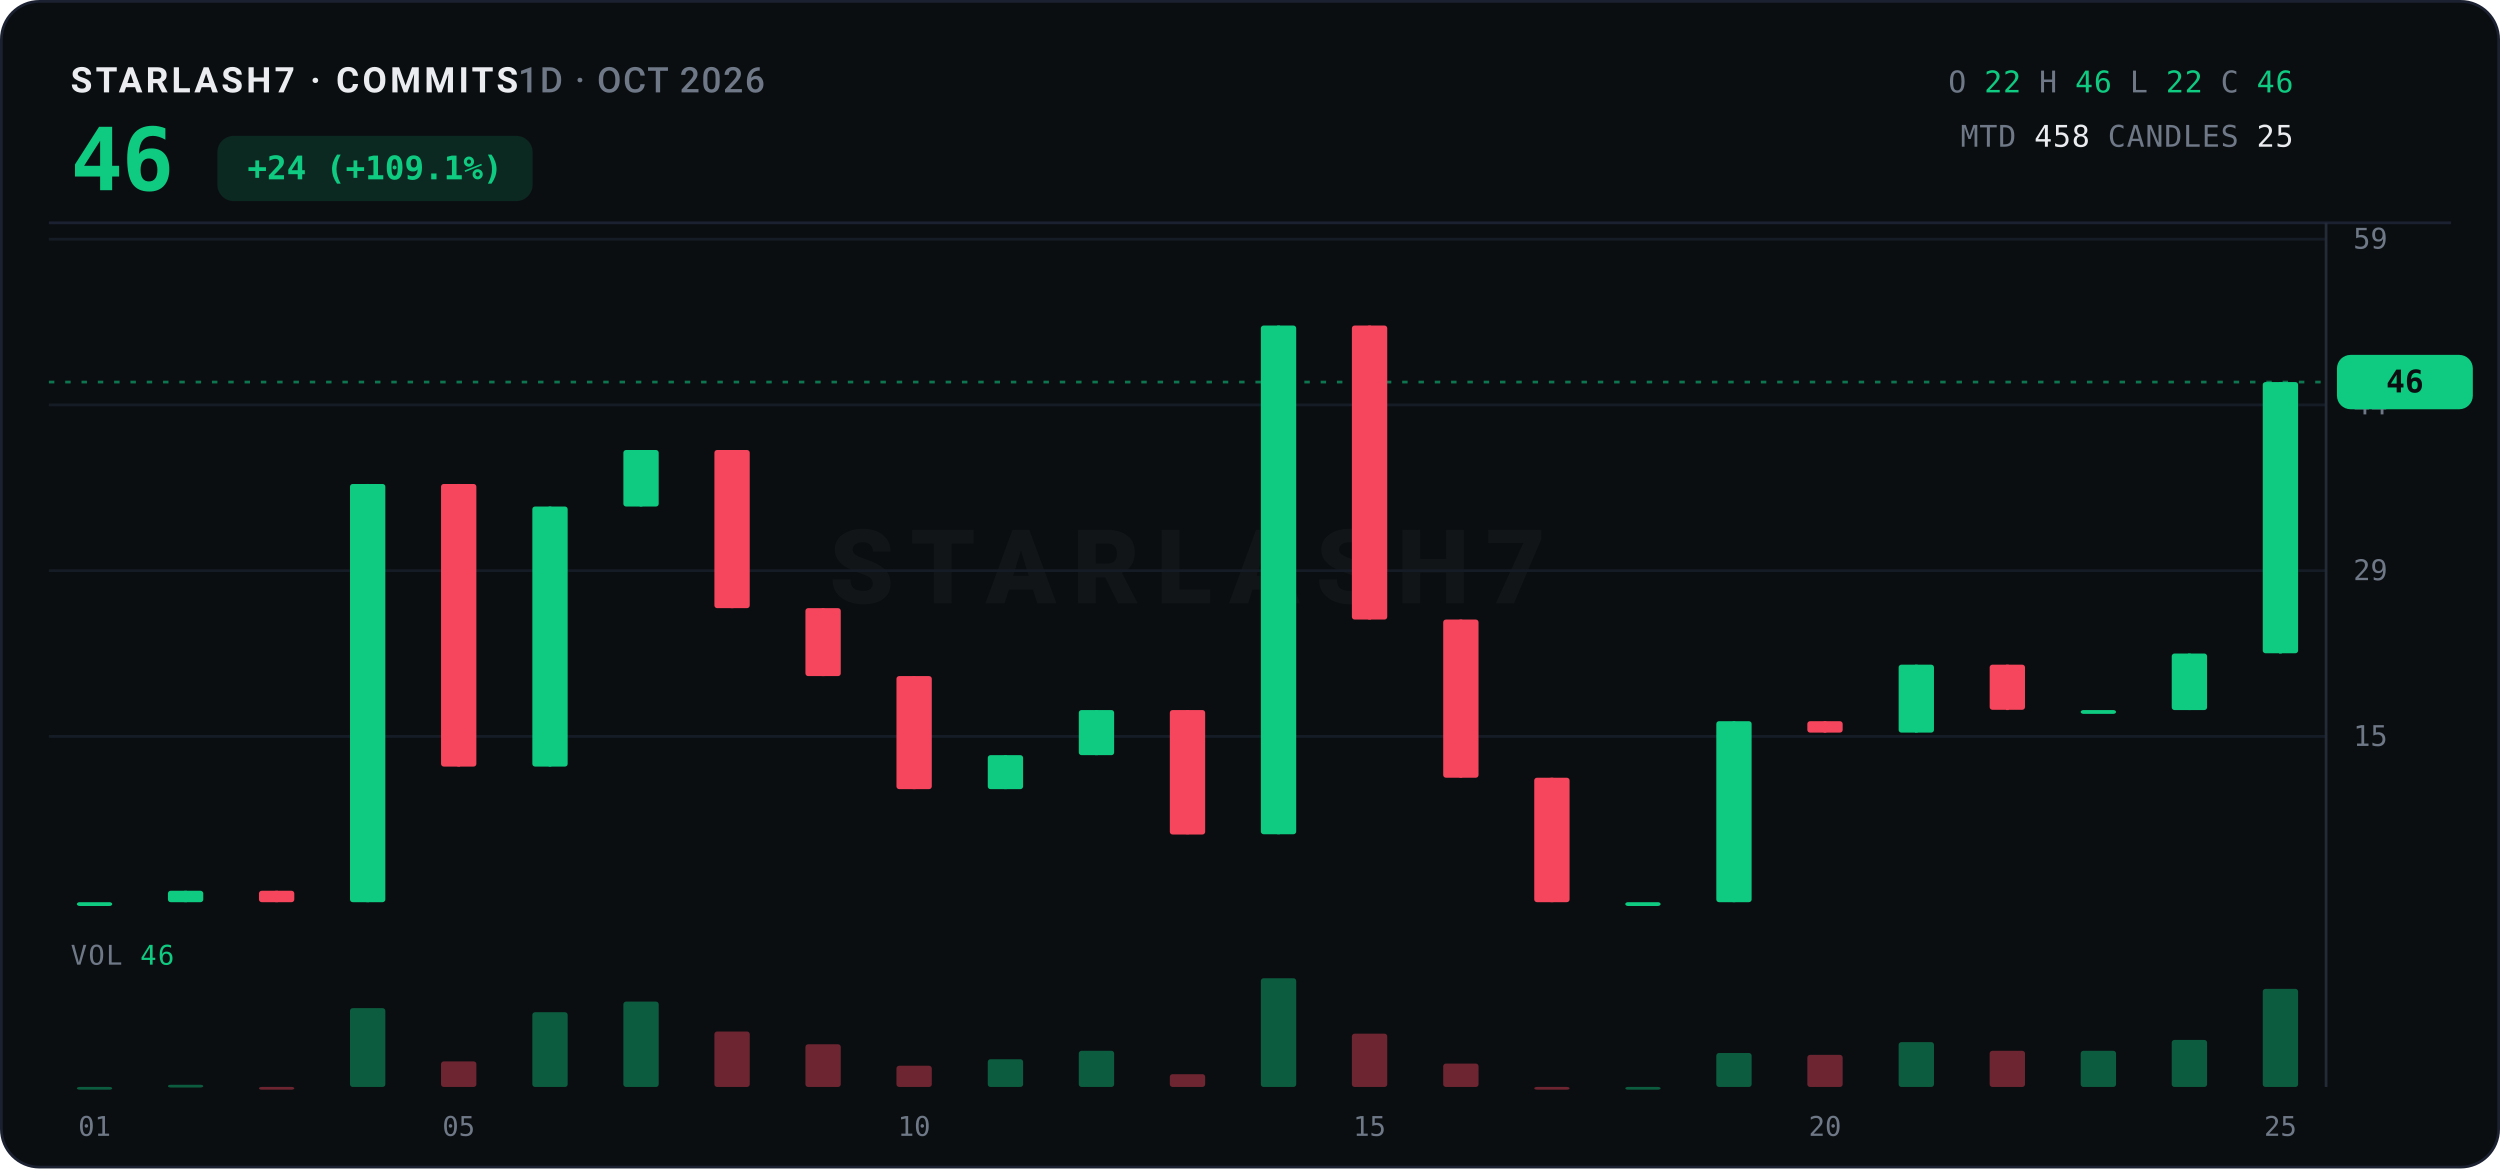
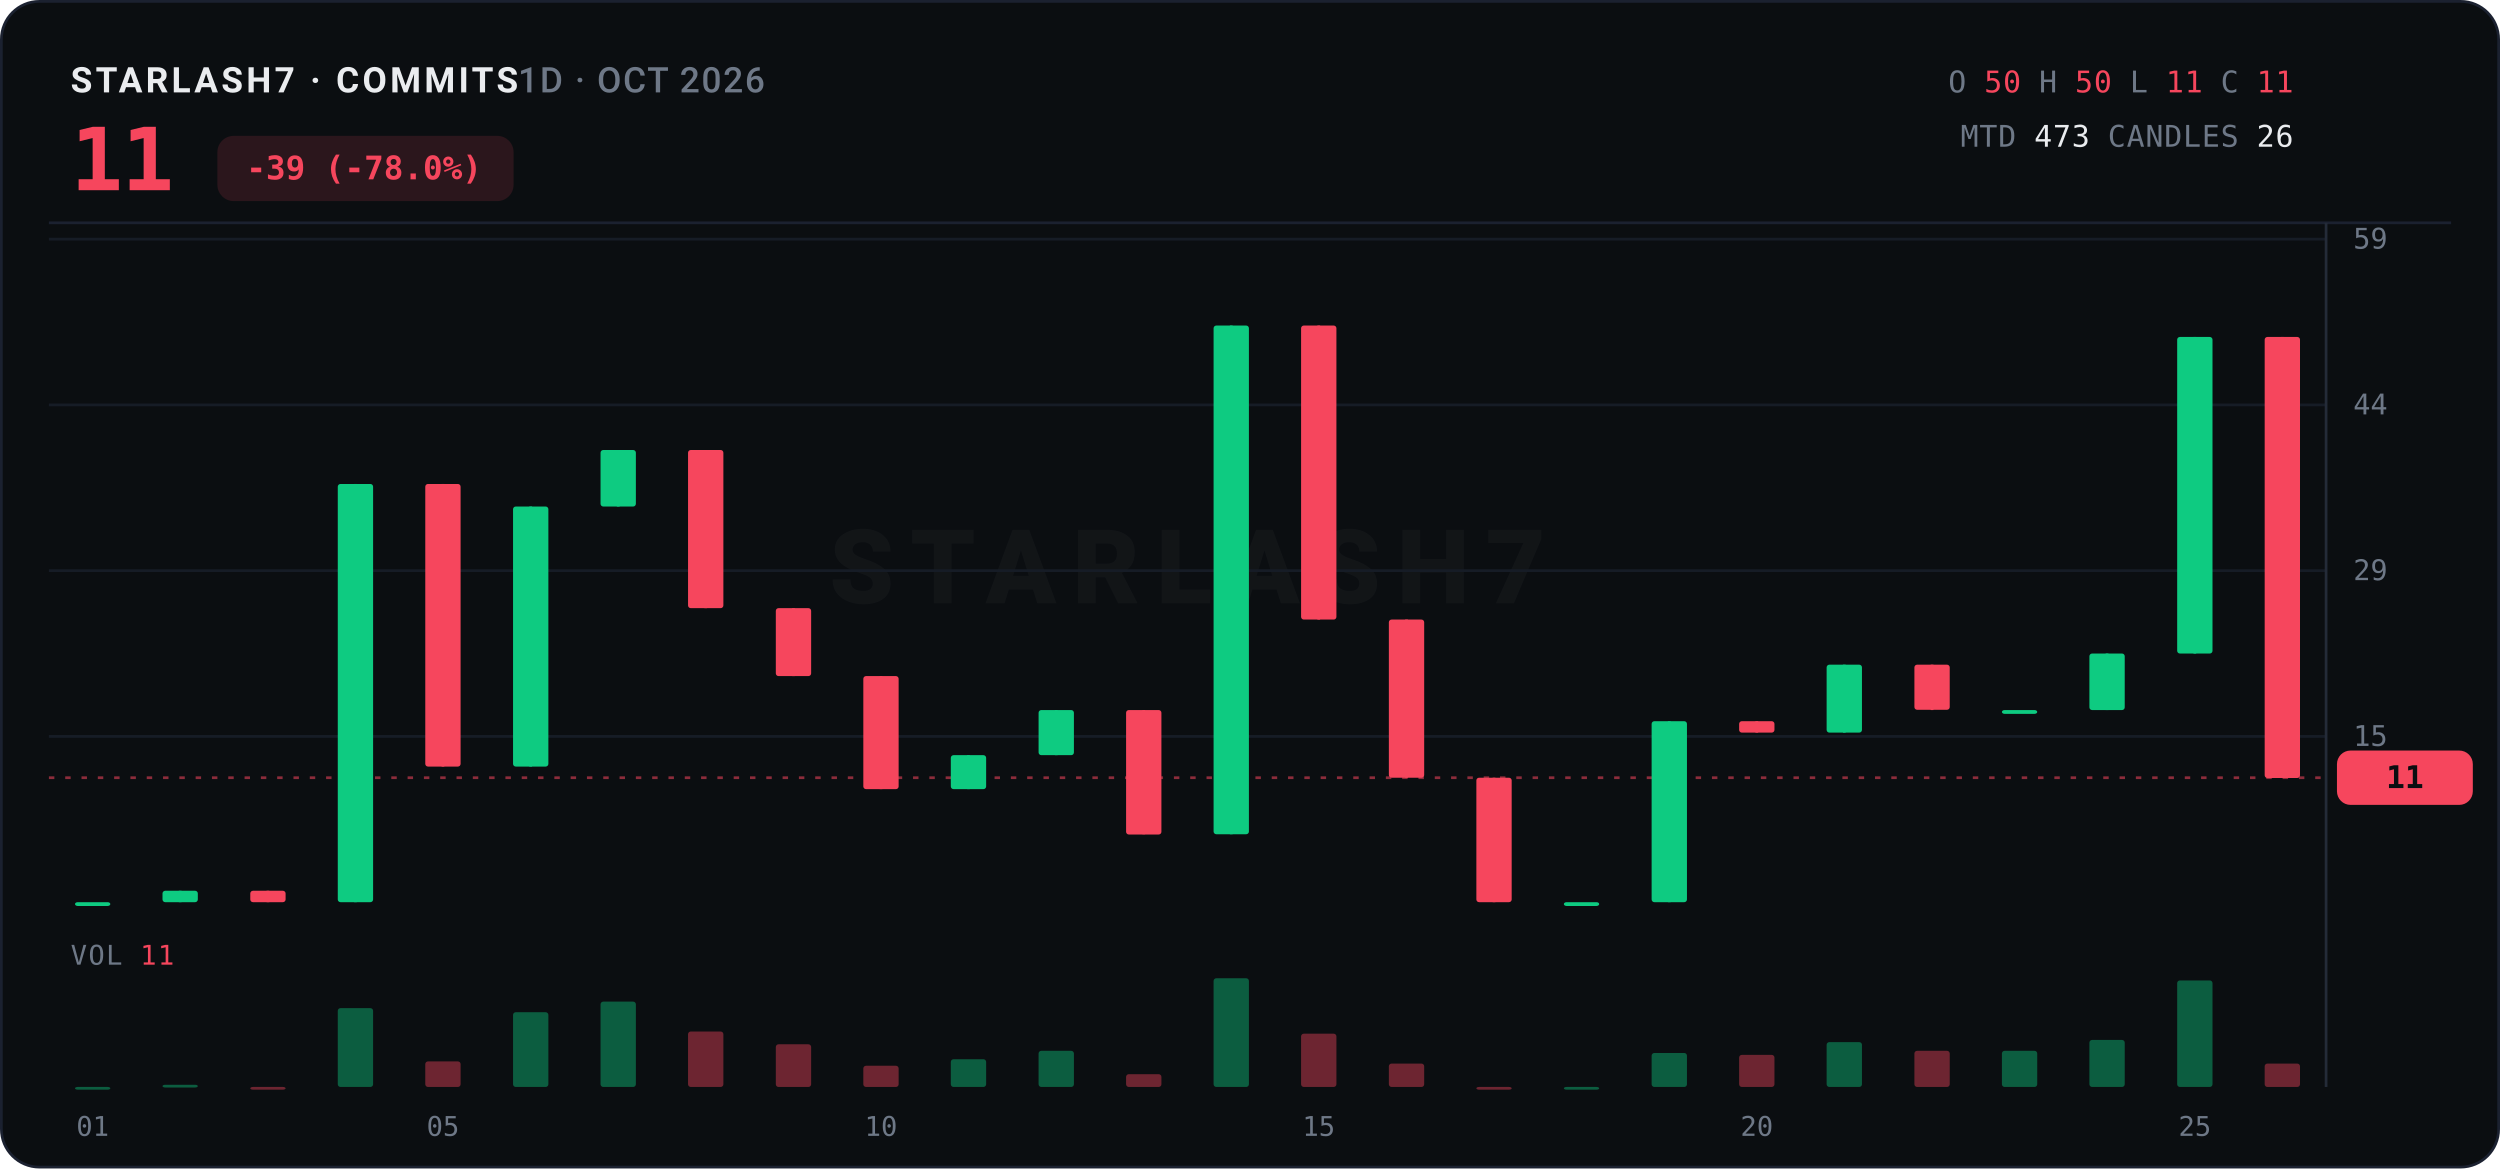
<svg xmlns="http://www.w3.org/2000/svg" width="920" height="430" viewBox="0 0 920 430">
  <rect x="0.5" y="0.5" width="919" height="429" rx="14" fill="#0B0E11" stroke="#1B2130" />
  <text x="26" y="34" font-family="ui-sans-serif,system-ui,-apple-system,'Segoe UI',Roboto,sans-serif" font-size="13" font-weight="700" letter-spacing="1.2" fill="#EAECEF">STARLASH7 · COMMITS<tspan fill="#6E7887" font-weight="500" letter-spacing="0.6">  1D · OCT 2026</tspan>
  </text>
-   <text x="26" y="70" font-family="ui-monospace,'SF Mono',SFMono-Regular,Menlo,Consolas,monospace" font-size="32" font-weight="800" fill="#0ECB81" letter-spacing="-0.5">46</text>
-   <rect x="80" y="50" width="116" height="24" rx="6" fill="#0ECB81" opacity="0.14" />
-   <text x="138" y="66" text-anchor="middle" font-family="ui-monospace,'SF Mono',SFMono-Regular,Menlo,Consolas,monospace" font-size="12" font-weight="700" fill="#0ECB81">+24 (+109.1%)</text>
+   <text x="26" y="70" font-family="ui-monospace,'SF Mono',SFMono-Regular,Menlo,Consolas,monospace" font-size="32" font-weight="800" fill="#F6465D" letter-spacing="-0.5">11</text>
+   <rect x="80" y="50" width="109" height="24" rx="6" fill="#F6465D" opacity="0.14" />
+   <text x="134" y="66" text-anchor="middle" font-family="ui-monospace,'SF Mono',SFMono-Regular,Menlo,Consolas,monospace" font-size="12" font-weight="700" fill="#F6465D">-39 (-78.0%)</text>
  <text x="844" y="34" text-anchor="end" font-family="ui-monospace,'SF Mono',SFMono-Regular,Menlo,Consolas,monospace" font-size="11" letter-spacing="0.3">
    <tspan fill="#6E7887">O</tspan>
-     <tspan fill="#0ECB81">22</tspan>
+     <tspan fill="#F6465D">50</tspan>
    <tspan fill="#6E7887">H</tspan>
-     <tspan fill="#0ECB81">46</tspan>
+     <tspan fill="#F6465D">50</tspan>
    <tspan fill="#6E7887">L</tspan>
-     <tspan fill="#0ECB81">22</tspan>
+     <tspan fill="#F6465D">11</tspan>
    <tspan fill="#6E7887">C</tspan>
-     <tspan fill="#0ECB81">46</tspan>
+     <tspan fill="#F6465D">11</tspan>
  </text>
  <text x="844" y="54" text-anchor="end" font-family="ui-monospace,'SF Mono',SFMono-Regular,Menlo,Consolas,monospace" font-size="11" letter-spacing="0.3">
    <tspan fill="#6E7887">MTD</tspan>
-     <tspan fill="#EAECEF">458</tspan>
+     <tspan fill="#EAECEF">473</tspan>
    <tspan fill="#6E7887">CANDLES</tspan>
-     <tspan fill="#EAECEF">25</tspan>
+     <tspan fill="#EAECEF">26</tspan>
  </text>
  <line x1="18" y1="82" x2="902" y2="82" stroke="#1B2130" stroke-width="1" />
  <text x="437.0" y="222.0" text-anchor="middle" font-family="ui-sans-serif,system-ui,-apple-system,'Segoe UI',Roboto,sans-serif" font-size="38" font-weight="800" letter-spacing="6" fill="#EAECEF" opacity="0.035">STARLASH7</text>
  <line x1="18" y1="271.0" x2="856" y2="271.0" stroke="#161C26" stroke-width="1" />
  <text x="866" y="274.5" font-family="ui-monospace,'SF Mono',SFMono-Regular,Menlo,Consolas,monospace" font-size="10.5" fill="#6E7887">15</text>
  <line x1="18" y1="210.0" x2="856" y2="210.0" stroke="#161C26" stroke-width="1" />
  <text x="866" y="213.5" font-family="ui-monospace,'SF Mono',SFMono-Regular,Menlo,Consolas,monospace" font-size="10.5" fill="#6E7887">29</text>
  <line x1="18" y1="149.0" x2="856" y2="149.0" stroke="#161C26" stroke-width="1" />
  <text x="866" y="152.5" font-family="ui-monospace,'SF Mono',SFMono-Regular,Menlo,Consolas,monospace" font-size="10.5" fill="#6E7887">44</text>
  <line x1="18" y1="88.0" x2="856" y2="88.0" stroke="#161C26" stroke-width="1" />
  <text x="866" y="91.5" font-family="ui-monospace,'SF Mono',SFMono-Regular,Menlo,Consolas,monospace" font-size="10.5" fill="#6E7887">59</text>
  <line x1="856" y1="82" x2="856" y2="400" stroke="#242B38" stroke-width="1" />
-   <line x1="18" y1="140.6" x2="856" y2="140.6" stroke="#0ECB81" stroke-width="1" stroke-dasharray="2 4" opacity="0.55" />
-   <rect x="860" y="130.6" width="50" height="20" rx="5" fill="#0ECB81" />
-   <text x="885.0" y="144.4" text-anchor="middle" font-family="ui-monospace,'SF Mono',SFMono-Regular,Menlo,Consolas,monospace" font-size="11.5" font-weight="800" fill="#0B0E11">46</text>
-   <line x1="34.8" y1="332.0" x2="34.8" y2="332.0" stroke="#0ECB81" stroke-width="1" />
-   <rect x="28.3" y="332.0" width="13.0" height="1.4" rx="1" fill="#0ECB81" />
-   <line x1="68.3" y1="327.8" x2="68.3" y2="332.0" stroke="#0ECB81" stroke-width="1" />
-   <rect x="61.8" y="327.8" width="13.0" height="4.2" rx="1" fill="#0ECB81" />
-   <line x1="101.8" y1="327.8" x2="101.8" y2="332.0" stroke="#F6465D" stroke-width="1" />
-   <rect x="95.3" y="327.8" width="13.0" height="4.2" rx="1" fill="#F6465D" />
-   <line x1="135.3" y1="178.1" x2="135.3" y2="332.0" stroke="#0ECB81" stroke-width="1" />
-   <rect x="128.8" y="178.1" width="13.0" height="153.9" rx="1" fill="#0ECB81" />
-   <line x1="168.8" y1="178.1" x2="168.8" y2="282.1" stroke="#F6465D" stroke-width="1" />
-   <rect x="162.3" y="178.1" width="13.0" height="104.0" rx="1" fill="#F6465D" />
-   <line x1="202.4" y1="186.4" x2="202.4" y2="282.1" stroke="#0ECB81" stroke-width="1" />
-   <rect x="195.9" y="186.4" width="13.0" height="95.7" rx="1" fill="#0ECB81" />
-   <line x1="235.9" y1="165.6" x2="235.9" y2="186.4" stroke="#0ECB81" stroke-width="1" />
-   <rect x="229.4" y="165.6" width="13.0" height="20.8" rx="1" fill="#0ECB81" />
-   <line x1="269.4" y1="165.6" x2="269.4" y2="223.8" stroke="#F6465D" stroke-width="1" />
-   <rect x="262.9" y="165.6" width="13.0" height="58.2" rx="1" fill="#F6465D" />
-   <line x1="302.9" y1="223.8" x2="302.9" y2="248.8" stroke="#F6465D" stroke-width="1" />
-   <rect x="296.4" y="223.8" width="13.0" height="25.0" rx="1" fill="#F6465D" />
-   <line x1="336.4" y1="248.8" x2="336.4" y2="290.4" stroke="#F6465D" stroke-width="1" />
-   <rect x="329.9" y="248.8" width="13.0" height="41.6" rx="1" fill="#F6465D" />
-   <line x1="370.0" y1="277.9" x2="370.0" y2="290.4" stroke="#0ECB81" stroke-width="1" />
-   <rect x="363.5" y="277.9" width="13.0" height="12.5" rx="1" fill="#0ECB81" />
-   <line x1="403.5" y1="261.3" x2="403.5" y2="277.9" stroke="#0ECB81" stroke-width="1" />
-   <rect x="397.0" y="261.3" width="13.0" height="16.6" rx="1" fill="#0ECB81" />
-   <line x1="437.0" y1="261.3" x2="437.0" y2="307.0" stroke="#F6465D" stroke-width="1" />
-   <rect x="430.5" y="261.3" width="13.0" height="45.8" rx="1" fill="#F6465D" />
-   <line x1="470.5" y1="119.8" x2="470.5" y2="307.0" stroke="#0ECB81" stroke-width="1" />
-   <rect x="464.0" y="119.8" width="13.0" height="187.2" rx="1" fill="#0ECB81" />
-   <line x1="504.0" y1="119.8" x2="504.0" y2="228.0" stroke="#F6465D" stroke-width="1" />
-   <rect x="497.5" y="119.8" width="13.0" height="108.2" rx="1" fill="#F6465D" />
-   <line x1="537.6" y1="228.0" x2="537.6" y2="286.2" stroke="#F6465D" stroke-width="1" />
-   <rect x="531.1" y="228.0" width="13.0" height="58.2" rx="1" fill="#F6465D" />
-   <line x1="571.1" y1="286.2" x2="571.1" y2="332.0" stroke="#F6465D" stroke-width="1" />
-   <rect x="564.6" y="286.2" width="13.0" height="45.8" rx="1" fill="#F6465D" />
-   <line x1="604.6" y1="332.0" x2="604.6" y2="332.0" stroke="#0ECB81" stroke-width="1" />
-   <rect x="598.1" y="332.0" width="13.0" height="1.4" rx="1" fill="#0ECB81" />
-   <line x1="638.1" y1="265.4" x2="638.1" y2="332.0" stroke="#0ECB81" stroke-width="1" />
-   <rect x="631.6" y="265.4" width="13.0" height="66.6" rx="1" fill="#0ECB81" />
-   <line x1="671.6" y1="265.4" x2="671.6" y2="269.6" stroke="#F6465D" stroke-width="1" />
-   <rect x="665.1" y="265.4" width="13.0" height="4.2" rx="1" fill="#F6465D" />
-   <line x1="705.2" y1="244.6" x2="705.2" y2="269.6" stroke="#0ECB81" stroke-width="1" />
-   <rect x="698.7" y="244.6" width="13.0" height="25.0" rx="1" fill="#0ECB81" />
-   <line x1="738.7" y1="244.6" x2="738.7" y2="261.3" stroke="#F6465D" stroke-width="1" />
-   <rect x="732.2" y="244.6" width="13.0" height="16.6" rx="1" fill="#F6465D" />
-   <line x1="772.2" y1="261.3" x2="772.2" y2="261.3" stroke="#0ECB81" stroke-width="1" />
-   <rect x="765.7" y="261.3" width="13.0" height="1.4" rx="1" fill="#0ECB81" />
-   <line x1="805.7" y1="240.5" x2="805.7" y2="261.3" stroke="#0ECB81" stroke-width="1" />
-   <rect x="799.2" y="240.5" width="13.0" height="20.8" rx="1" fill="#0ECB81" />
-   <line x1="839.2" y1="140.6" x2="839.2" y2="240.5" stroke="#0ECB81" stroke-width="1" />
-   <rect x="832.7" y="140.6" width="13.0" height="99.8" rx="1" fill="#0ECB81" />
-   <text x="26" y="355" font-family="ui-monospace,'SF Mono',SFMono-Regular,Menlo,Consolas,monospace" font-size="10" letter-spacing="0.5" fill="#6E7887">VOL <tspan fill="#0ECB81">46</tspan>
+   <line x1="18" y1="286.2" x2="856" y2="286.2" stroke="#F6465D" stroke-width="1" stroke-dasharray="2 4" opacity="0.55" />
+   <rect x="860" y="276.2" width="50" height="20" rx="5" fill="#F6465D" />
+   <text x="885.0" y="290.0" text-anchor="middle" font-family="ui-monospace,'SF Mono',SFMono-Regular,Menlo,Consolas,monospace" font-size="11.5" font-weight="800" fill="#0B0E11">11</text>
+   <line x1="34.1" y1="332.0" x2="34.1" y2="332.0" stroke="#0ECB81" stroke-width="1" />
+   <rect x="27.6" y="332.0" width="13.0" height="1.4" rx="1" fill="#0ECB81" />
+   <line x1="66.3" y1="327.8" x2="66.3" y2="332.0" stroke="#0ECB81" stroke-width="1" />
+   <rect x="59.8" y="327.8" width="13.0" height="4.2" rx="1" fill="#0ECB81" />
+   <line x1="98.6" y1="327.8" x2="98.6" y2="332.0" stroke="#F6465D" stroke-width="1" />
+   <rect x="92.1" y="327.8" width="13.0" height="4.2" rx="1" fill="#F6465D" />
+   <line x1="130.8" y1="178.1" x2="130.8" y2="332.0" stroke="#0ECB81" stroke-width="1" />
+   <rect x="124.3" y="178.1" width="13.0" height="153.9" rx="1" fill="#0ECB81" />
+   <line x1="163.0" y1="178.1" x2="163.0" y2="282.1" stroke="#F6465D" stroke-width="1" />
+   <rect x="156.5" y="178.1" width="13.0" height="104.0" rx="1" fill="#F6465D" />
+   <line x1="195.3" y1="186.4" x2="195.3" y2="282.1" stroke="#0ECB81" stroke-width="1" />
+   <rect x="188.8" y="186.4" width="13.0" height="95.7" rx="1" fill="#0ECB81" />
+   <line x1="227.5" y1="165.6" x2="227.5" y2="186.4" stroke="#0ECB81" stroke-width="1" />
+   <rect x="221.0" y="165.6" width="13.0" height="20.8" rx="1" fill="#0ECB81" />
+   <line x1="259.7" y1="165.6" x2="259.7" y2="223.8" stroke="#F6465D" stroke-width="1" />
+   <rect x="253.2" y="165.6" width="13.0" height="58.2" rx="1" fill="#F6465D" />
+   <line x1="292.0" y1="223.8" x2="292.0" y2="248.8" stroke="#F6465D" stroke-width="1" />
+   <rect x="285.5" y="223.8" width="13.0" height="25.0" rx="1" fill="#F6465D" />
+   <line x1="324.2" y1="248.8" x2="324.2" y2="290.4" stroke="#F6465D" stroke-width="1" />
+   <rect x="317.7" y="248.8" width="13.0" height="41.6" rx="1" fill="#F6465D" />
+   <line x1="356.4" y1="277.9" x2="356.4" y2="290.4" stroke="#0ECB81" stroke-width="1" />
+   <rect x="349.9" y="277.9" width="13.0" height="12.5" rx="1" fill="#0ECB81" />
+   <line x1="388.7" y1="261.3" x2="388.7" y2="277.9" stroke="#0ECB81" stroke-width="1" />
+   <rect x="382.2" y="261.3" width="13.0" height="16.6" rx="1" fill="#0ECB81" />
+   <line x1="420.9" y1="261.3" x2="420.9" y2="307.0" stroke="#F6465D" stroke-width="1" />
+   <rect x="414.4" y="261.3" width="13.0" height="45.8" rx="1" fill="#F6465D" />
+   <line x1="453.1" y1="119.8" x2="453.1" y2="307.0" stroke="#0ECB81" stroke-width="1" />
+   <rect x="446.6" y="119.8" width="13.0" height="187.2" rx="1" fill="#0ECB81" />
+   <line x1="485.3" y1="119.8" x2="485.3" y2="228.0" stroke="#F6465D" stroke-width="1" />
+   <rect x="478.8" y="119.8" width="13.0" height="108.2" rx="1" fill="#F6465D" />
+   <line x1="517.6" y1="228.0" x2="517.6" y2="286.2" stroke="#F6465D" stroke-width="1" />
+   <rect x="511.1" y="228.0" width="13.0" height="58.2" rx="1" fill="#F6465D" />
+   <line x1="549.8" y1="286.2" x2="549.8" y2="332.0" stroke="#F6465D" stroke-width="1" />
+   <rect x="543.3" y="286.2" width="13.0" height="45.8" rx="1" fill="#F6465D" />
+   <line x1="582.0" y1="332.0" x2="582.0" y2="332.0" stroke="#0ECB81" stroke-width="1" />
+   <rect x="575.5" y="332.0" width="13.0" height="1.4" rx="1" fill="#0ECB81" />
+   <line x1="614.3" y1="265.4" x2="614.3" y2="332.0" stroke="#0ECB81" stroke-width="1" />
+   <rect x="607.8" y="265.4" width="13.0" height="66.6" rx="1" fill="#0ECB81" />
+   <line x1="646.5" y1="265.4" x2="646.5" y2="269.6" stroke="#F6465D" stroke-width="1" />
+   <rect x="640.0" y="265.4" width="13.0" height="4.2" rx="1" fill="#F6465D" />
+   <line x1="678.7" y1="244.6" x2="678.7" y2="269.6" stroke="#0ECB81" stroke-width="1" />
+   <rect x="672.2" y="244.6" width="13.0" height="25.0" rx="1" fill="#0ECB81" />
+   <line x1="711.0" y1="244.6" x2="711.0" y2="261.3" stroke="#F6465D" stroke-width="1" />
+   <rect x="704.5" y="244.6" width="13.0" height="16.6" rx="1" fill="#F6465D" />
+   <line x1="743.2" y1="261.3" x2="743.2" y2="261.3" stroke="#0ECB81" stroke-width="1" />
+   <rect x="736.7" y="261.3" width="13.0" height="1.4" rx="1" fill="#0ECB81" />
+   <line x1="775.4" y1="240.5" x2="775.4" y2="261.3" stroke="#0ECB81" stroke-width="1" />
+   <rect x="768.9" y="240.5" width="13.0" height="20.8" rx="1" fill="#0ECB81" />
+   <line x1="807.7" y1="124.0" x2="807.7" y2="240.5" stroke="#0ECB81" stroke-width="1" />
+   <rect x="801.2" y="124.0" width="13.0" height="116.5" rx="1" fill="#0ECB81" />
+   <line x1="839.9" y1="124.0" x2="839.9" y2="286.2" stroke="#F6465D" stroke-width="1" />
+   <rect x="833.4" y="124.0" width="13.0" height="162.3" rx="1" fill="#F6465D" />
+   <text x="26" y="355" font-family="ui-monospace,'SF Mono',SFMono-Regular,Menlo,Consolas,monospace" font-size="10" letter-spacing="0.5" fill="#6E7887">VOL <tspan fill="#F6465D">11</tspan>
  </text>
-   <rect x="28.3" y="400.0" width="13.0" height="1.0" rx="1" fill="#0ECB81" opacity="0.42" />
-   <rect x="61.8" y="399.2" width="13.0" height="1.0" rx="1" fill="#0ECB81" opacity="0.42" />
-   <rect x="95.3" y="400.0" width="13.0" height="1.0" rx="1" fill="#F6465D" opacity="0.42" />
-   <rect x="128.8" y="371.0" width="13.0" height="29.0" rx="1" fill="#0ECB81" opacity="0.42" />
-   <rect x="162.3" y="390.6" width="13.0" height="9.4" rx="1" fill="#F6465D" opacity="0.42" />
-   <rect x="195.9" y="372.5" width="13.0" height="27.5" rx="1" fill="#0ECB81" opacity="0.42" />
-   <rect x="229.4" y="368.6" width="13.0" height="31.4" rx="1" fill="#0ECB81" opacity="0.42" />
-   <rect x="262.9" y="379.6" width="13.0" height="20.4" rx="1" fill="#F6465D" opacity="0.42" />
-   <rect x="296.4" y="384.3" width="13.0" height="15.7" rx="1" fill="#F6465D" opacity="0.42" />
-   <rect x="329.9" y="392.2" width="13.0" height="7.8" rx="1" fill="#F6465D" opacity="0.42" />
-   <rect x="363.5" y="389.8" width="13.0" height="10.2" rx="1" fill="#0ECB81" opacity="0.42" />
-   <rect x="397.0" y="386.7" width="13.0" height="13.3" rx="1" fill="#0ECB81" opacity="0.42" />
-   <rect x="430.5" y="395.3" width="13.0" height="4.7" rx="1" fill="#F6465D" opacity="0.42" />
-   <rect x="464.0" y="360.0" width="13.0" height="40.0" rx="1" fill="#0ECB81" opacity="0.42" />
-   <rect x="497.5" y="380.4" width="13.0" height="19.6" rx="1" fill="#F6465D" opacity="0.42" />
-   <rect x="531.1" y="391.4" width="13.0" height="8.6" rx="1" fill="#F6465D" opacity="0.42" />
-   <rect x="564.6" y="400.0" width="13.0" height="1.0" rx="1" fill="#F6465D" opacity="0.42" />
-   <rect x="598.1" y="400.0" width="13.0" height="1.0" rx="1" fill="#0ECB81" opacity="0.42" />
-   <rect x="631.6" y="387.5" width="13.0" height="12.5" rx="1" fill="#0ECB81" opacity="0.42" />
-   <rect x="665.1" y="388.2" width="13.0" height="11.8" rx="1" fill="#F6465D" opacity="0.42" />
-   <rect x="698.7" y="383.5" width="13.0" height="16.5" rx="1" fill="#0ECB81" opacity="0.42" />
-   <rect x="732.2" y="386.7" width="13.0" height="13.3" rx="1" fill="#F6465D" opacity="0.42" />
-   <rect x="765.7" y="386.7" width="13.0" height="13.3" rx="1" fill="#0ECB81" opacity="0.42" />
-   <rect x="799.2" y="382.7" width="13.0" height="17.3" rx="1" fill="#0ECB81" opacity="0.42" />
-   <rect x="832.7" y="363.9" width="13.0" height="36.1" rx="1" fill="#0ECB81" opacity="0.42" />
-   <text x="34.8" y="418" text-anchor="middle" font-family="ui-monospace,'SF Mono',SFMono-Regular,Menlo,Consolas,monospace" font-size="10" fill="#6E7887">01</text>
-   <text x="168.8" y="418" text-anchor="middle" font-family="ui-monospace,'SF Mono',SFMono-Regular,Menlo,Consolas,monospace" font-size="10" fill="#6E7887">05</text>
-   <text x="336.4" y="418" text-anchor="middle" font-family="ui-monospace,'SF Mono',SFMono-Regular,Menlo,Consolas,monospace" font-size="10" fill="#6E7887">10</text>
-   <text x="504.0" y="418" text-anchor="middle" font-family="ui-monospace,'SF Mono',SFMono-Regular,Menlo,Consolas,monospace" font-size="10" fill="#6E7887">15</text>
-   <text x="671.6" y="418" text-anchor="middle" font-family="ui-monospace,'SF Mono',SFMono-Regular,Menlo,Consolas,monospace" font-size="10" fill="#6E7887">20</text>
-   <text x="839.2" y="418" text-anchor="middle" font-family="ui-monospace,'SF Mono',SFMono-Regular,Menlo,Consolas,monospace" font-size="10" fill="#6E7887">25</text>
+   <rect x="27.6" y="400.0" width="13.0" height="1.0" rx="1" fill="#0ECB81" opacity="0.42" />
+   <rect x="59.8" y="399.2" width="13.0" height="1.0" rx="1" fill="#0ECB81" opacity="0.42" />
+   <rect x="92.1" y="400.0" width="13.0" height="1.0" rx="1" fill="#F6465D" opacity="0.42" />
+   <rect x="124.3" y="371.0" width="13.0" height="29.0" rx="1" fill="#0ECB81" opacity="0.42" />
+   <rect x="156.5" y="390.6" width="13.0" height="9.4" rx="1" fill="#F6465D" opacity="0.42" />
+   <rect x="188.8" y="372.5" width="13.0" height="27.5" rx="1" fill="#0ECB81" opacity="0.42" />
+   <rect x="221.0" y="368.6" width="13.0" height="31.4" rx="1" fill="#0ECB81" opacity="0.42" />
+   <rect x="253.2" y="379.6" width="13.0" height="20.4" rx="1" fill="#F6465D" opacity="0.42" />
+   <rect x="285.5" y="384.3" width="13.0" height="15.7" rx="1" fill="#F6465D" opacity="0.42" />
+   <rect x="317.7" y="392.2" width="13.0" height="7.8" rx="1" fill="#F6465D" opacity="0.42" />
+   <rect x="349.9" y="389.8" width="13.0" height="10.2" rx="1" fill="#0ECB81" opacity="0.42" />
+   <rect x="382.2" y="386.7" width="13.0" height="13.3" rx="1" fill="#0ECB81" opacity="0.42" />
+   <rect x="414.4" y="395.3" width="13.0" height="4.7" rx="1" fill="#F6465D" opacity="0.42" />
+   <rect x="446.6" y="360.0" width="13.0" height="40.0" rx="1" fill="#0ECB81" opacity="0.42" />
+   <rect x="478.8" y="380.4" width="13.0" height="19.6" rx="1" fill="#F6465D" opacity="0.42" />
+   <rect x="511.1" y="391.4" width="13.0" height="8.6" rx="1" fill="#F6465D" opacity="0.42" />
+   <rect x="543.3" y="400.0" width="13.0" height="1.0" rx="1" fill="#F6465D" opacity="0.42" />
+   <rect x="575.5" y="400.0" width="13.0" height="1.0" rx="1" fill="#0ECB81" opacity="0.42" />
+   <rect x="607.8" y="387.5" width="13.0" height="12.5" rx="1" fill="#0ECB81" opacity="0.42" />
+   <rect x="640.0" y="388.2" width="13.0" height="11.8" rx="1" fill="#F6465D" opacity="0.42" />
+   <rect x="672.2" y="383.5" width="13.0" height="16.5" rx="1" fill="#0ECB81" opacity="0.42" />
+   <rect x="704.5" y="386.7" width="13.0" height="13.3" rx="1" fill="#F6465D" opacity="0.42" />
+   <rect x="736.7" y="386.7" width="13.0" height="13.3" rx="1" fill="#0ECB81" opacity="0.42" />
+   <rect x="768.9" y="382.7" width="13.0" height="17.3" rx="1" fill="#0ECB81" opacity="0.42" />
+   <rect x="801.2" y="360.8" width="13.0" height="39.2" rx="1" fill="#0ECB81" opacity="0.42" />
+   <rect x="833.4" y="391.4" width="13.0" height="8.6" rx="1" fill="#F6465D" opacity="0.42" />
+   <text x="34.1" y="418" text-anchor="middle" font-family="ui-monospace,'SF Mono',SFMono-Regular,Menlo,Consolas,monospace" font-size="10" fill="#6E7887">01</text>
+   <text x="163.0" y="418" text-anchor="middle" font-family="ui-monospace,'SF Mono',SFMono-Regular,Menlo,Consolas,monospace" font-size="10" fill="#6E7887">05</text>
+   <text x="324.2" y="418" text-anchor="middle" font-family="ui-monospace,'SF Mono',SFMono-Regular,Menlo,Consolas,monospace" font-size="10" fill="#6E7887">10</text>
+   <text x="485.3" y="418" text-anchor="middle" font-family="ui-monospace,'SF Mono',SFMono-Regular,Menlo,Consolas,monospace" font-size="10" fill="#6E7887">15</text>
+   <text x="646.5" y="418" text-anchor="middle" font-family="ui-monospace,'SF Mono',SFMono-Regular,Menlo,Consolas,monospace" font-size="10" fill="#6E7887">20</text>
+   <text x="807.7" y="418" text-anchor="middle" font-family="ui-monospace,'SF Mono',SFMono-Regular,Menlo,Consolas,monospace" font-size="10" fill="#6E7887">25</text>
</svg>
